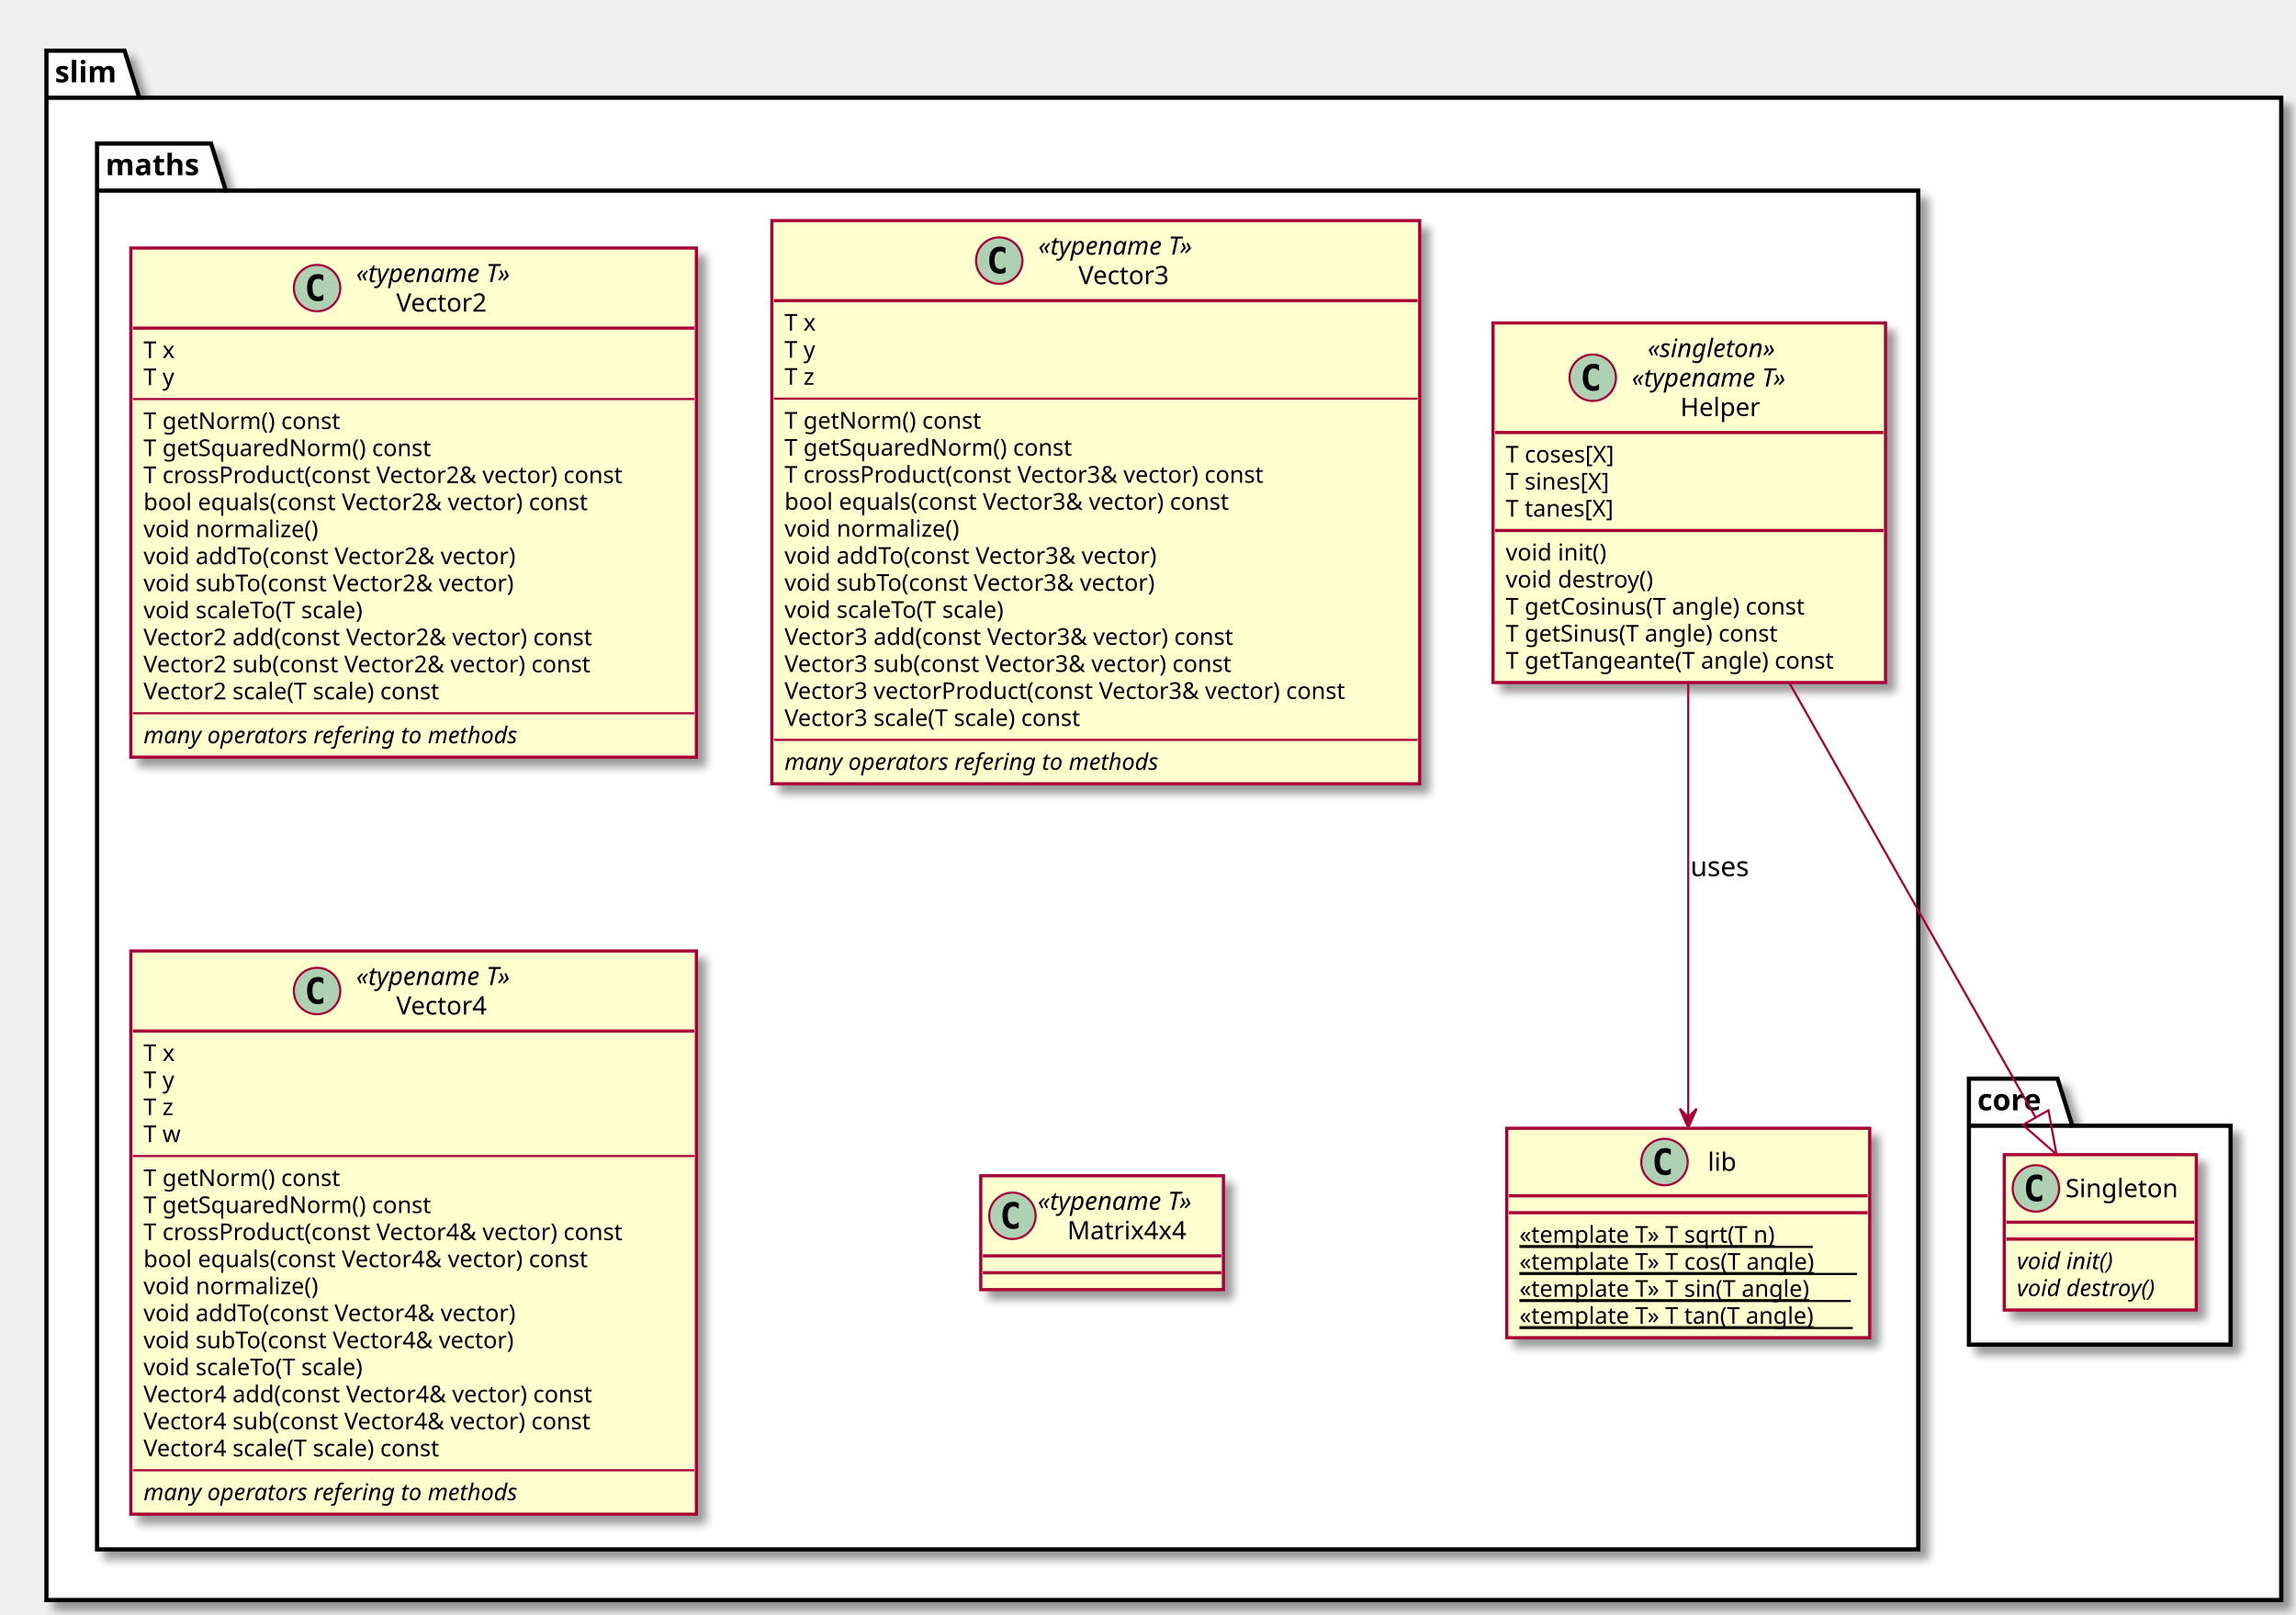
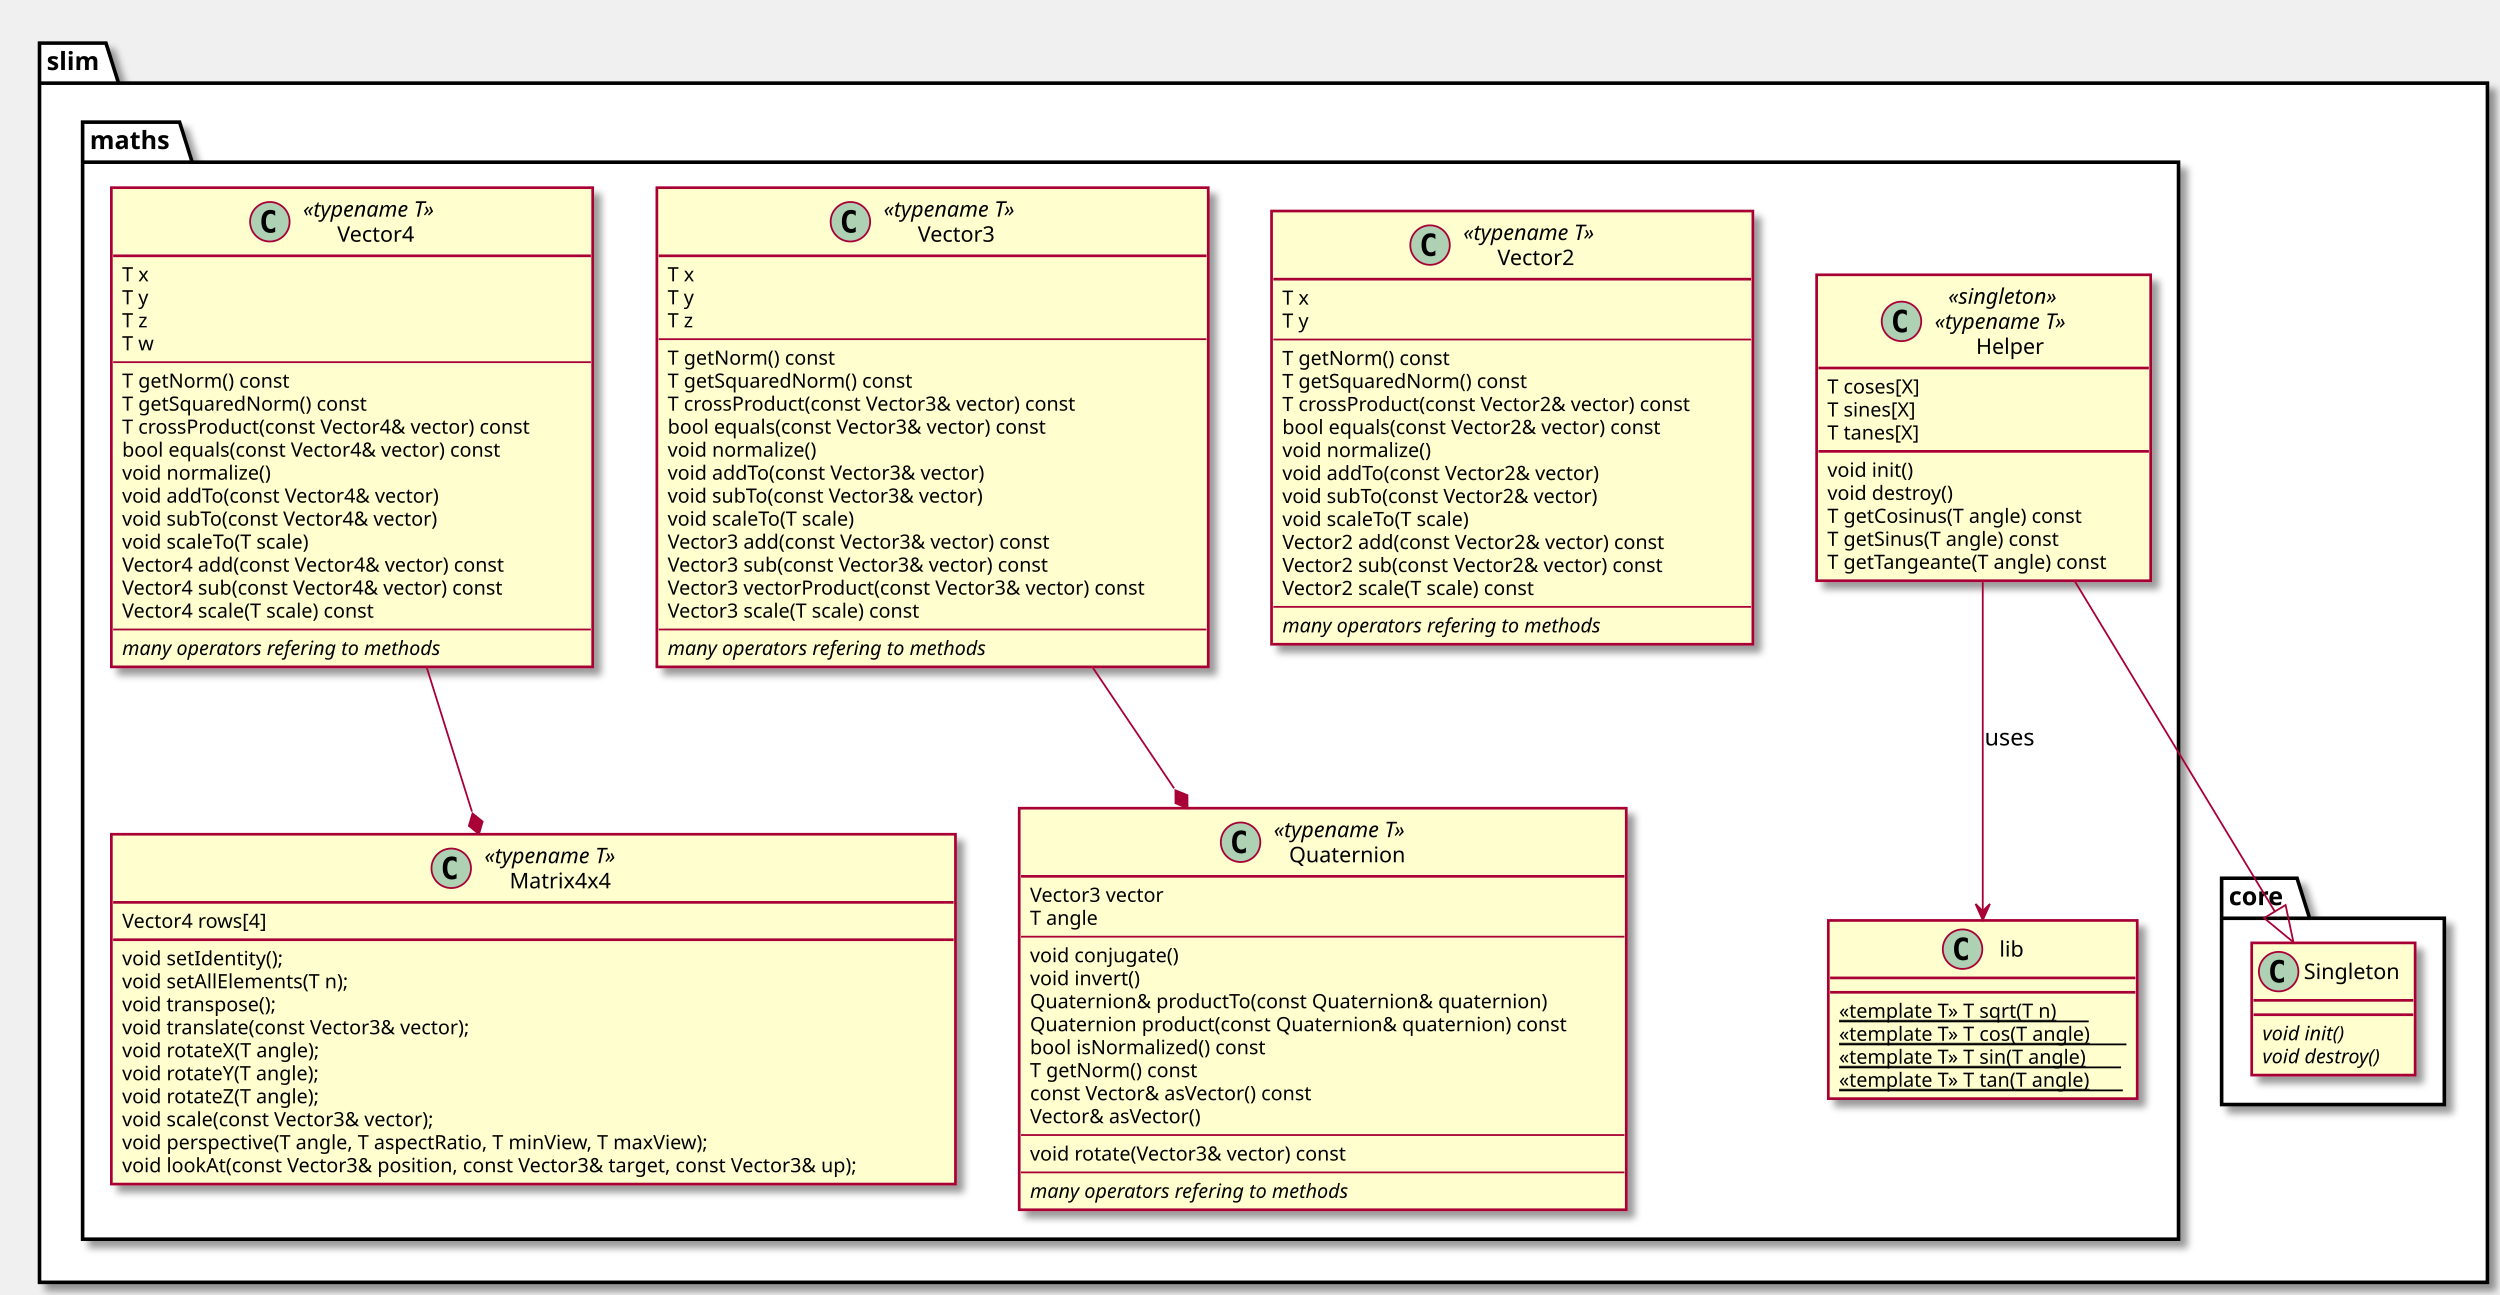
- <svg xmlns="http://www.w3.org/2000/svg" height="765px" style="width:1088px;height:765px;" version="1.1" viewBox="0 0 1088 765" width="1088px">
+ <svg xmlns="http://www.w3.org/2000/svg" height="721px" style="width:1392px;height:721px;" version="1.1" viewBox="0 0 1392 721" width="1392px">
  <defs>
    <filter height="300%" id="f1" width="300%" x="-1" y="-1">
      <feGaussianBlur result="blurOut" stdDeviation="2.0" />
      <feColorMatrix in="blurOut" result="blurOut2" type="matrix" values="0 0 0 0 0 0 0 0 0 0 0 0 0 0 0 0 0 0 .4 0" />
      <feOffset dx="4.0" dy="4.0" in="blurOut2" result="blurOut3" />
      <feBlend in="SourceGraphic" in2="blurOut3" mode="normal" />
    </filter>
  </defs>
  <g>
-     <polygon fill="#FFFFFF" filter="url(#f1)" points="22,24,59,24,66,46.297,1081,46.297,1081,758,22,758,22,24" style="stroke: #000000; stroke-width: 2.0;" />
+     <polygon fill="#FFFFFF" filter="url(#f1)" points="22,24,59,24,66,46.297,1385,46.297,1385,714,22,714,22,24" style="stroke: #000000; stroke-width: 2.0;" />
    <line style="stroke: #000000; stroke-width: 2.0;" x1="22" x2="66" y1="46.297" y2="46.297" />
    <text fill="#000000" font-family="sans-serif" font-size="14" font-weight="bold" lengthAdjust="spacingAndGlyphs" textLength="31" x="26" y="38.995">slim</text>
-     <polygon fill="#FFFFFF" filter="url(#f1)" points="46,68,100,68,107,90.297,909,90.297,909,734,46,734,46,68" style="stroke: #000000; stroke-width: 2.0;" />
+     <polygon fill="#FFFFFF" filter="url(#f1)" points="46,68,100,68,107,90.297,1213,90.297,1213,690,46,690,46,68" style="stroke: #000000; stroke-width: 2.0;" />
    <line style="stroke: #000000; stroke-width: 2.0;" x1="46" x2="107" y1="90.297" y2="90.297" />
    <text fill="#000000" font-family="sans-serif" font-size="14" font-weight="bold" lengthAdjust="spacingAndGlyphs" textLength="48" x="50" y="82.995">maths</text>
-     <polygon fill="#FFFFFF" filter="url(#f1)" points="933,511,975,511,982,533.297,1057,533.297,1057,637,933,637,933,511" style="stroke: #000000; stroke-width: 2.0;" />
-     <line style="stroke: #000000; stroke-width: 2.0;" x1="933" x2="982" y1="533.297" y2="533.297" />
-     <text fill="#000000" font-family="sans-serif" font-size="14" font-weight="bold" lengthAdjust="spacingAndGlyphs" textLength="36" x="937" y="525.995">core</text>
-     <rect fill="#FEFECE" filter="url(#f1)" height="99.219" style="stroke: #A80036; stroke-width: 1.5;" width="172" x="714" y="534.5" />
-     <ellipse cx="788.75" cy="550.5" fill="#ADD1B2" rx="11" ry="11" style="stroke: #A80036; stroke-width: 1.0;" />
-     <path d="M791.719,556.141 Q791.141,556.438 790.5,556.586 Q789.859,556.734 789.156,556.734 Q786.656,556.734 785.336,555.086 Q784.016,553.438 784.016,550.312 Q784.016,547.188 785.336,545.531 Q786.656,543.875 789.156,543.875 Q789.859,543.875 790.508,544.031 Q791.156,544.188 791.719,544.484 L791.719,547.203 Q791.094,546.625 790.5,546.352 Q789.906,546.078 789.281,546.078 Q787.938,546.078 787.25,547.148 Q786.562,548.219 786.562,550.312 Q786.562,552.406 787.25,553.477 Q787.938,554.547 789.281,554.547 Q789.906,554.547 790.5,554.273 Q791.094,554 791.719,553.422 L791.719,556.141 Z " />
-     <text fill="#000000" font-family="sans-serif" font-size="12" lengthAdjust="spacingAndGlyphs" textLength="14" x="809.25" y="554.654">lib</text>
-     <line style="stroke: #A80036; stroke-width: 1.5;" x1="715" x2="885" y1="566.5" y2="566.5" />
-     <line style="stroke: #A80036; stroke-width: 1.5;" x1="715" x2="885" y1="574.5" y2="574.5" />
-     <text fill="#000000" font-family="sans-serif" font-size="11" lengthAdjust="spacingAndGlyphs" text-decoration="underline" textLength="139" x="720" y="588.71">«template T» T sqrt(T n)</text>
-     <line style="stroke: #000000; stroke-width: 1.0;" x1="720" x2="859" y1="590.71" y2="590.71" />
-     <text fill="#000000" font-family="sans-serif" font-size="11" lengthAdjust="spacingAndGlyphs" text-decoration="underline" textLength="160" x="720" y="601.515">«template T» T cos(T angle)</text>
-     <line style="stroke: #000000; stroke-width: 1.0;" x1="720" x2="880" y1="603.515" y2="603.515" />
-     <text fill="#000000" font-family="sans-serif" font-size="11" lengthAdjust="spacingAndGlyphs" text-decoration="underline" textLength="157" x="720" y="614.32">«template T» T sin(T angle)</text>
-     <line style="stroke: #000000; stroke-width: 1.0;" x1="720" x2="877" y1="616.32" y2="616.32" />
-     <text fill="#000000" font-family="sans-serif" font-size="11" lengthAdjust="spacingAndGlyphs" text-decoration="underline" textLength="158" x="720" y="627.125">«template T» T tan(T angle)</text>
-     <line style="stroke: #000000; stroke-width: 1.0;" x1="720" x2="878" y1="629.125" y2="629.125" />
-     <rect fill="#FEFECE" filter="url(#f1)" height="241.203" style="stroke: #A80036; stroke-width: 1.5;" width="268" x="62" y="117.5" />
-     <ellipse cx="150.25" cy="136.469" fill="#ADD1B2" rx="11" ry="11" style="stroke: #A80036; stroke-width: 1.0;" />
-     <path d="M153.219,142.109 Q152.641,142.406 152,142.555 Q151.359,142.703 150.656,142.703 Q148.156,142.703 146.836,141.055 Q145.516,139.406 145.516,136.281 Q145.516,133.156 146.836,131.5 Q148.156,129.844 150.656,129.844 Q151.359,129.844 152.008,130 Q152.656,130.156 153.219,130.453 L153.219,133.172 Q152.594,132.594 152,132.32 Q151.406,132.047 150.781,132.047 Q149.438,132.047 148.75,133.117 Q148.062,134.188 148.062,136.281 Q148.062,138.375 148.75,139.445 Q149.438,140.516 150.781,140.516 Q151.406,140.516 152,140.242 Q152.594,139.969 153.219,139.391 L153.219,142.109 Z " />
-     <text fill="#000000" font-family="sans-serif" font-size="12" font-style="italic" lengthAdjust="spacingAndGlyphs" textLength="87" x="168.75" y="133.639">«typename T»</text>
-     <text fill="#000000" font-family="sans-serif" font-size="12" lengthAdjust="spacingAndGlyphs" textLength="49" x="187.75" y="147.607">Vector2</text>
-     <line style="stroke: #A80036; stroke-width: 1.5;" x1="63" x2="329" y1="155.438" y2="155.438" />
-     <text fill="#000000" font-family="sans-serif" font-size="11" lengthAdjust="spacingAndGlyphs" textLength="17" x="68" y="169.648">T x</text>
-     <text fill="#000000" font-family="sans-serif" font-size="11" lengthAdjust="spacingAndGlyphs" textLength="17" x="68" y="182.453">T y</text>
-     <line style="stroke: #A80036; stroke-width: 1.0;" x1="63" x2="329" y1="189.047" y2="189.047" />
-     <text fill="#000000" font-family="sans-serif" font-size="11" lengthAdjust="spacingAndGlyphs" textLength="103" x="68" y="203.257">T getNorm() const</text>
-     <text fill="#000000" font-family="sans-serif" font-size="11" lengthAdjust="spacingAndGlyphs" textLength="151" x="68" y="216.062">T getSquaredNorm() const</text>
-     <text fill="#000000" font-family="sans-serif" font-size="11" lengthAdjust="spacingAndGlyphs" textLength="256" x="68" y="228.867">T crossProduct(const Vector2&amp; vector) const</text>
-     <text fill="#000000" font-family="sans-serif" font-size="11" lengthAdjust="spacingAndGlyphs" textLength="236" x="68" y="241.671">bool equals(const Vector2&amp; vector) const</text>
-     <text fill="#000000" font-family="sans-serif" font-size="11" lengthAdjust="spacingAndGlyphs" textLength="90" x="68" y="254.476">void normalize()</text>
-     <text fill="#000000" font-family="sans-serif" font-size="11" lengthAdjust="spacingAndGlyphs" textLength="197" x="68" y="267.281">void addTo(const Vector2&amp; vector)</text>
-     <text fill="#000000" font-family="sans-serif" font-size="11" lengthAdjust="spacingAndGlyphs" textLength="197" x="68" y="280.085">void subTo(const Vector2&amp; vector)</text>
-     <text fill="#000000" font-family="sans-serif" font-size="11" lengthAdjust="spacingAndGlyphs" textLength="120" x="68" y="292.89">void scaleTo(T scale)</text>
-     <text fill="#000000" font-family="sans-serif" font-size="11" lengthAdjust="spacingAndGlyphs" textLength="238" x="68" y="305.695">Vector2 add(const Vector2&amp; vector) const</text>
-     <text fill="#000000" font-family="sans-serif" font-size="11" lengthAdjust="spacingAndGlyphs" textLength="238" x="68" y="318.5">Vector2 sub(const Vector2&amp; vector) const</text>
-     <text fill="#000000" font-family="sans-serif" font-size="11" lengthAdjust="spacingAndGlyphs" textLength="161" x="68" y="331.304">Vector2 scale(T scale) const</text>
-     <line style="stroke: #A80036; stroke-width: 1.0;" x1="63" x2="329" y1="337.898" y2="337.898" />
-     <text fill="#000000" font-family="sans-serif" font-size="11" font-style="italic" lengthAdjust="spacingAndGlyphs" textLength="209" x="68" y="352.109">many operators refering to methods</text>
+     <polygon fill="#FFFFFF" filter="url(#f1)" points="1237,489,1279,489,1286,511.297,1361,511.297,1361,615,1237,615,1237,489" style="stroke: #000000; stroke-width: 2.0;" />
+     <line style="stroke: #000000; stroke-width: 2.0;" x1="1237" x2="1286" y1="511.297" y2="511.297" />
+     <text fill="#000000" font-family="sans-serif" font-size="14" font-weight="bold" lengthAdjust="spacingAndGlyphs" textLength="36" x="1241" y="503.995">core</text>
+     <rect fill="#FEFECE" filter="url(#f1)" height="99.219" style="stroke: #A80036; stroke-width: 1.5;" width="172" x="1018" y="512.5" />
+     <ellipse cx="1092.75" cy="528.5" fill="#ADD1B2" rx="11" ry="11" style="stroke: #A80036; stroke-width: 1.0;" />
+     <path d="M1095.719,534.141 Q1095.141,534.438 1094.5,534.586 Q1093.859,534.734 1093.156,534.734 Q1090.656,534.734 1089.336,533.086 Q1088.016,531.438 1088.016,528.312 Q1088.016,525.188 1089.336,523.531 Q1090.656,521.875 1093.156,521.875 Q1093.859,521.875 1094.508,522.031 Q1095.156,522.188 1095.719,522.484 L1095.719,525.203 Q1095.094,524.625 1094.5,524.352 Q1093.906,524.078 1093.281,524.078 Q1091.938,524.078 1091.25,525.148 Q1090.562,526.219 1090.562,528.312 Q1090.562,530.406 1091.25,531.477 Q1091.938,532.547 1093.281,532.547 Q1093.906,532.547 1094.5,532.273 Q1095.094,532 1095.719,531.422 L1095.719,534.141 Z " />
+     <text fill="#000000" font-family="sans-serif" font-size="12" lengthAdjust="spacingAndGlyphs" textLength="14" x="1113.25" y="532.654">lib</text>
+     <line style="stroke: #A80036; stroke-width: 1.5;" x1="1019" x2="1189" y1="544.5" y2="544.5" />
+     <line style="stroke: #A80036; stroke-width: 1.5;" x1="1019" x2="1189" y1="552.5" y2="552.5" />
+     <text fill="#000000" font-family="sans-serif" font-size="11" lengthAdjust="spacingAndGlyphs" text-decoration="underline" textLength="139" x="1024" y="566.71">«template T» T sqrt(T n)</text>
+     <line style="stroke: #000000; stroke-width: 1.0;" x1="1024" x2="1163" y1="568.71" y2="568.71" />
+     <text fill="#000000" font-family="sans-serif" font-size="11" lengthAdjust="spacingAndGlyphs" text-decoration="underline" textLength="160" x="1024" y="579.515">«template T» T cos(T angle)</text>
+     <line style="stroke: #000000; stroke-width: 1.0;" x1="1024" x2="1184" y1="581.515" y2="581.515" />
+     <text fill="#000000" font-family="sans-serif" font-size="11" lengthAdjust="spacingAndGlyphs" text-decoration="underline" textLength="157" x="1024" y="592.32">«template T» T sin(T angle)</text>
+     <line style="stroke: #000000; stroke-width: 1.0;" x1="1024" x2="1181" y1="594.32" y2="594.32" />
+     <text fill="#000000" font-family="sans-serif" font-size="11" lengthAdjust="spacingAndGlyphs" text-decoration="underline" textLength="158" x="1024" y="605.125">«template T» T tan(T angle)</text>
+     <line style="stroke: #000000; stroke-width: 1.0;" x1="1024" x2="1182" y1="607.125" y2="607.125" />
+     <rect fill="#FEFECE" filter="url(#f1)" height="241.203" style="stroke: #A80036; stroke-width: 1.5;" width="268" x="708" y="117.5" />
+     <ellipse cx="796.25" cy="136.469" fill="#ADD1B2" rx="11" ry="11" style="stroke: #A80036; stroke-width: 1.0;" />
+     <path d="M799.219,142.109 Q798.641,142.406 798,142.555 Q797.359,142.703 796.656,142.703 Q794.156,142.703 792.836,141.055 Q791.516,139.406 791.516,136.281 Q791.516,133.156 792.836,131.5 Q794.156,129.844 796.656,129.844 Q797.359,129.844 798.008,130 Q798.656,130.156 799.219,130.453 L799.219,133.172 Q798.594,132.594 798,132.32 Q797.406,132.047 796.781,132.047 Q795.438,132.047 794.75,133.117 Q794.062,134.188 794.062,136.281 Q794.062,138.375 794.75,139.445 Q795.438,140.516 796.781,140.516 Q797.406,140.516 798,140.242 Q798.594,139.969 799.219,139.391 L799.219,142.109 Z " />
+     <text fill="#000000" font-family="sans-serif" font-size="12" font-style="italic" lengthAdjust="spacingAndGlyphs" textLength="87" x="814.75" y="133.639">«typename T»</text>
+     <text fill="#000000" font-family="sans-serif" font-size="12" lengthAdjust="spacingAndGlyphs" textLength="49" x="833.75" y="147.607">Vector2</text>
+     <line style="stroke: #A80036; stroke-width: 1.5;" x1="709" x2="975" y1="155.438" y2="155.438" />
+     <text fill="#000000" font-family="sans-serif" font-size="11" lengthAdjust="spacingAndGlyphs" textLength="17" x="714" y="169.648">T x</text>
+     <text fill="#000000" font-family="sans-serif" font-size="11" lengthAdjust="spacingAndGlyphs" textLength="17" x="714" y="182.453">T y</text>
+     <line style="stroke: #A80036; stroke-width: 1.0;" x1="709" x2="975" y1="189.047" y2="189.047" />
+     <text fill="#000000" font-family="sans-serif" font-size="11" lengthAdjust="spacingAndGlyphs" textLength="103" x="714" y="203.257">T getNorm() const</text>
+     <text fill="#000000" font-family="sans-serif" font-size="11" lengthAdjust="spacingAndGlyphs" textLength="151" x="714" y="216.062">T getSquaredNorm() const</text>
+     <text fill="#000000" font-family="sans-serif" font-size="11" lengthAdjust="spacingAndGlyphs" textLength="256" x="714" y="228.867">T crossProduct(const Vector2&amp; vector) const</text>
+     <text fill="#000000" font-family="sans-serif" font-size="11" lengthAdjust="spacingAndGlyphs" textLength="236" x="714" y="241.671">bool equals(const Vector2&amp; vector) const</text>
+     <text fill="#000000" font-family="sans-serif" font-size="11" lengthAdjust="spacingAndGlyphs" textLength="90" x="714" y="254.476">void normalize()</text>
+     <text fill="#000000" font-family="sans-serif" font-size="11" lengthAdjust="spacingAndGlyphs" textLength="197" x="714" y="267.281">void addTo(const Vector2&amp; vector)</text>
+     <text fill="#000000" font-family="sans-serif" font-size="11" lengthAdjust="spacingAndGlyphs" textLength="197" x="714" y="280.085">void subTo(const Vector2&amp; vector)</text>
+     <text fill="#000000" font-family="sans-serif" font-size="11" lengthAdjust="spacingAndGlyphs" textLength="120" x="714" y="292.89">void scaleTo(T scale)</text>
+     <text fill="#000000" font-family="sans-serif" font-size="11" lengthAdjust="spacingAndGlyphs" textLength="238" x="714" y="305.695">Vector2 add(const Vector2&amp; vector) const</text>
+     <text fill="#000000" font-family="sans-serif" font-size="11" lengthAdjust="spacingAndGlyphs" textLength="238" x="714" y="318.5">Vector2 sub(const Vector2&amp; vector) const</text>
+     <text fill="#000000" font-family="sans-serif" font-size="11" lengthAdjust="spacingAndGlyphs" textLength="161" x="714" y="331.304">Vector2 scale(T scale) const</text>
+     <line style="stroke: #A80036; stroke-width: 1.0;" x1="709" x2="975" y1="337.898" y2="337.898" />
+     <text fill="#000000" font-family="sans-serif" font-size="11" font-style="italic" lengthAdjust="spacingAndGlyphs" textLength="209" x="714" y="352.109">many operators refering to methods</text>
    <rect fill="#FEFECE" filter="url(#f1)" height="266.812" style="stroke: #A80036; stroke-width: 1.5;" width="307" x="365.75" y="104.5" />
    <ellipse cx="473.5" cy="123.469" fill="#ADD1B2" rx="11" ry="11" style="stroke: #A80036; stroke-width: 1.0;" />
    <path d="M476.469,129.109 Q475.891,129.406 475.25,129.555 Q474.609,129.703 473.906,129.703 Q471.406,129.703 470.086,128.055 Q468.766,126.406 468.766,123.281 Q468.766,120.156 470.086,118.5 Q471.406,116.844 473.906,116.844 Q474.609,116.844 475.258,117 Q475.906,117.156 476.469,117.453 L476.469,120.172 Q475.844,119.594 475.25,119.32 Q474.656,119.047 474.031,119.047 Q472.688,119.047 472,120.117 Q471.312,121.188 471.312,123.281 Q471.312,125.375 472,126.445 Q472.688,127.516 474.031,127.516 Q474.656,127.516 475.25,127.242 Q475.844,126.969 476.469,126.391 L476.469,129.109 Z " />
    <text fill="#000000" font-family="sans-serif" font-size="12" font-style="italic" lengthAdjust="spacingAndGlyphs" textLength="87" x="492" y="120.639">«typename T»</text>
    <text fill="#000000" font-family="sans-serif" font-size="12" lengthAdjust="spacingAndGlyphs" textLength="49" x="511" y="134.607">Vector3</text>
    <line style="stroke: #A80036; stroke-width: 1.5;" x1="366.75" x2="671.75" y1="142.438" y2="142.438" />
    <text fill="#000000" font-family="sans-serif" font-size="11" lengthAdjust="spacingAndGlyphs" textLength="17" x="371.75" y="156.648">T x</text>
    <text fill="#000000" font-family="sans-serif" font-size="11" lengthAdjust="spacingAndGlyphs" textLength="17" x="371.75" y="169.453">T y</text>
    <text fill="#000000" font-family="sans-serif" font-size="11" lengthAdjust="spacingAndGlyphs" textLength="16" x="371.75" y="182.257">T z</text>
    <line style="stroke: #A80036; stroke-width: 1.0;" x1="366.75" x2="671.75" y1="188.852" y2="188.852" />
    <text fill="#000000" font-family="sans-serif" font-size="11" lengthAdjust="spacingAndGlyphs" textLength="103" x="371.75" y="203.062">T getNorm() const</text>
    <text fill="#000000" font-family="sans-serif" font-size="11" lengthAdjust="spacingAndGlyphs" textLength="151" x="371.75" y="215.867">T getSquaredNorm() const</text>
    <text fill="#000000" font-family="sans-serif" font-size="11" lengthAdjust="spacingAndGlyphs" textLength="256" x="371.75" y="228.671">T crossProduct(const Vector3&amp; vector) const</text>
    <text fill="#000000" font-family="sans-serif" font-size="11" lengthAdjust="spacingAndGlyphs" textLength="236" x="371.75" y="241.476">bool equals(const Vector3&amp; vector) const</text>
    <text fill="#000000" font-family="sans-serif" font-size="11" lengthAdjust="spacingAndGlyphs" textLength="90" x="371.75" y="254.281">void normalize()</text>
    <text fill="#000000" font-family="sans-serif" font-size="11" lengthAdjust="spacingAndGlyphs" textLength="197" x="371.75" y="267.085">void addTo(const Vector3&amp; vector)</text>
    <text fill="#000000" font-family="sans-serif" font-size="11" lengthAdjust="spacingAndGlyphs" textLength="197" x="371.75" y="279.89">void subTo(const Vector3&amp; vector)</text>
    <text fill="#000000" font-family="sans-serif" font-size="11" lengthAdjust="spacingAndGlyphs" textLength="120" x="371.75" y="292.695">void scaleTo(T scale)</text>
    <text fill="#000000" font-family="sans-serif" font-size="11" lengthAdjust="spacingAndGlyphs" textLength="238" x="371.75" y="305.5">Vector3 add(const Vector3&amp; vector) const</text>
    <text fill="#000000" font-family="sans-serif" font-size="11" lengthAdjust="spacingAndGlyphs" textLength="238" x="371.75" y="318.304">Vector3 sub(const Vector3&amp; vector) const</text>
    <text fill="#000000" font-family="sans-serif" font-size="11" lengthAdjust="spacingAndGlyphs" textLength="295" x="371.75" y="331.109">Vector3 vectorProduct(const Vector3&amp; vector) const</text>
    <text fill="#000000" font-family="sans-serif" font-size="11" lengthAdjust="spacingAndGlyphs" textLength="161" x="371.75" y="343.914">Vector3 scale(T scale) const</text>
    <line style="stroke: #A80036; stroke-width: 1.0;" x1="366.75" x2="671.75" y1="350.508" y2="350.508" />
    <text fill="#000000" font-family="sans-serif" font-size="11" font-style="italic" lengthAdjust="spacingAndGlyphs" textLength="209" x="371.75" y="364.718">many operators refering to methods</text>
-     <rect fill="#FEFECE" filter="url(#f1)" height="266.812" style="stroke: #A80036; stroke-width: 1.5;" width="268" x="62" y="450.5" />
-     <ellipse cx="150.25" cy="469.469" fill="#ADD1B2" rx="11" ry="11" style="stroke: #A80036; stroke-width: 1.0;" />
-     <path d="M153.219,475.109 Q152.641,475.406 152,475.555 Q151.359,475.703 150.656,475.703 Q148.156,475.703 146.836,474.055 Q145.516,472.406 145.516,469.281 Q145.516,466.156 146.836,464.5 Q148.156,462.844 150.656,462.844 Q151.359,462.844 152.008,463 Q152.656,463.156 153.219,463.453 L153.219,466.172 Q152.594,465.594 152,465.32 Q151.406,465.047 150.781,465.047 Q149.438,465.047 148.75,466.117 Q148.062,467.188 148.062,469.281 Q148.062,471.375 148.75,472.445 Q149.438,473.516 150.781,473.516 Q151.406,473.516 152,473.242 Q152.594,472.969 153.219,472.391 L153.219,475.109 Z " />
-     <text fill="#000000" font-family="sans-serif" font-size="12" font-style="italic" lengthAdjust="spacingAndGlyphs" textLength="87" x="168.75" y="466.639">«typename T»</text>
-     <text fill="#000000" font-family="sans-serif" font-size="12" lengthAdjust="spacingAndGlyphs" textLength="49" x="187.75" y="480.607">Vector4</text>
-     <line style="stroke: #A80036; stroke-width: 1.5;" x1="63" x2="329" y1="488.438" y2="488.438" />
-     <text fill="#000000" font-family="sans-serif" font-size="11" lengthAdjust="spacingAndGlyphs" textLength="17" x="68" y="502.648">T x</text>
-     <text fill="#000000" font-family="sans-serif" font-size="11" lengthAdjust="spacingAndGlyphs" textLength="17" x="68" y="515.453">T y</text>
-     <text fill="#000000" font-family="sans-serif" font-size="11" lengthAdjust="spacingAndGlyphs" textLength="16" x="68" y="528.257">T z</text>
-     <text fill="#000000" font-family="sans-serif" font-size="11" lengthAdjust="spacingAndGlyphs" textLength="20" x="68" y="541.062">T w</text>
-     <line style="stroke: #A80036; stroke-width: 1.0;" x1="63" x2="329" y1="547.656" y2="547.656" />
-     <text fill="#000000" font-family="sans-serif" font-size="11" lengthAdjust="spacingAndGlyphs" textLength="103" x="68" y="561.867">T getNorm() const</text>
-     <text fill="#000000" font-family="sans-serif" font-size="11" lengthAdjust="spacingAndGlyphs" textLength="151" x="68" y="574.671">T getSquaredNorm() const</text>
-     <text fill="#000000" font-family="sans-serif" font-size="11" lengthAdjust="spacingAndGlyphs" textLength="256" x="68" y="587.476">T crossProduct(const Vector4&amp; vector) const</text>
-     <text fill="#000000" font-family="sans-serif" font-size="11" lengthAdjust="spacingAndGlyphs" textLength="236" x="68" y="600.281">bool equals(const Vector4&amp; vector) const</text>
-     <text fill="#000000" font-family="sans-serif" font-size="11" lengthAdjust="spacingAndGlyphs" textLength="90" x="68" y="613.085">void normalize()</text>
-     <text fill="#000000" font-family="sans-serif" font-size="11" lengthAdjust="spacingAndGlyphs" textLength="197" x="68" y="625.89">void addTo(const Vector4&amp; vector)</text>
-     <text fill="#000000" font-family="sans-serif" font-size="11" lengthAdjust="spacingAndGlyphs" textLength="197" x="68" y="638.695">void subTo(const Vector4&amp; vector)</text>
-     <text fill="#000000" font-family="sans-serif" font-size="11" lengthAdjust="spacingAndGlyphs" textLength="120" x="68" y="651.5">void scaleTo(T scale)</text>
-     <text fill="#000000" font-family="sans-serif" font-size="11" lengthAdjust="spacingAndGlyphs" textLength="238" x="68" y="664.304">Vector4 add(const Vector4&amp; vector) const</text>
-     <text fill="#000000" font-family="sans-serif" font-size="11" lengthAdjust="spacingAndGlyphs" textLength="238" x="68" y="677.109">Vector4 sub(const Vector4&amp; vector) const</text>
-     <text fill="#000000" font-family="sans-serif" font-size="11" lengthAdjust="spacingAndGlyphs" textLength="161" x="68" y="689.914">Vector4 scale(T scale) const</text>
-     <line style="stroke: #A80036; stroke-width: 1.0;" x1="63" x2="329" y1="696.508" y2="696.508" />
-     <text fill="#000000" font-family="sans-serif" font-size="11" font-style="italic" lengthAdjust="spacingAndGlyphs" textLength="209" x="68" y="710.718">many operators refering to methods</text>
-     <rect fill="#FEFECE" filter="url(#f1)" height="53.938" style="stroke: #A80036; stroke-width: 1.5;" width="115" x="464.75" y="557" />
-     <ellipse cx="479.75" cy="575.969" fill="#ADD1B2" rx="11" ry="11" style="stroke: #A80036; stroke-width: 1.0;" />
-     <path d="M482.719,581.609 Q482.141,581.906 481.5,582.055 Q480.859,582.203 480.156,582.203 Q477.656,582.203 476.336,580.555 Q475.016,578.906 475.016,575.781 Q475.016,572.656 476.336,571 Q477.656,569.344 480.156,569.344 Q480.859,569.344 481.508,569.5 Q482.156,569.656 482.719,569.953 L482.719,572.672 Q482.094,572.094 481.5,571.82 Q480.906,571.547 480.281,571.547 Q478.938,571.547 478.25,572.617 Q477.562,573.688 477.562,575.781 Q477.562,577.875 478.25,578.945 Q478.938,580.016 480.281,580.016 Q480.906,580.016 481.5,579.742 Q482.094,579.469 482.719,578.891 L482.719,581.609 Z " />
-     <text fill="#000000" font-family="sans-serif" font-size="12" font-style="italic" lengthAdjust="spacingAndGlyphs" textLength="87" x="491.75" y="573.139">«typename T»</text>
-     <text fill="#000000" font-family="sans-serif" font-size="12" lengthAdjust="spacingAndGlyphs" textLength="59" x="505.75" y="587.107">Matrix4x4</text>
-     <line style="stroke: #A80036; stroke-width: 1.5;" x1="465.75" x2="578.75" y1="594.938" y2="594.938" />
-     <line style="stroke: #A80036; stroke-width: 1.5;" x1="465.75" x2="578.75" y1="602.938" y2="602.938" />
-     <rect fill="#FEFECE" filter="url(#f1)" height="170.344" style="stroke: #A80036; stroke-width: 1.5;" width="186" x="707.5" y="153" />
-     <ellipse cx="754.75" cy="178.953" fill="#ADD1B2" rx="11" ry="11" style="stroke: #A80036; stroke-width: 1.0;" />
-     <path d="M757.719,184.594 Q757.141,184.891 756.5,185.039 Q755.859,185.188 755.156,185.188 Q752.656,185.188 751.336,183.539 Q750.016,181.891 750.016,178.766 Q750.016,175.641 751.336,173.984 Q752.656,172.328 755.156,172.328 Q755.859,172.328 756.508,172.484 Q757.156,172.641 757.719,172.938 L757.719,175.656 Q757.094,175.078 756.5,174.805 Q755.906,174.531 755.281,174.531 Q753.938,174.531 753.25,175.602 Q752.562,176.672 752.562,178.766 Q752.562,180.859 753.25,181.93 Q753.938,183 755.281,183 Q755.906,183 756.5,182.727 Q757.094,182.453 757.719,181.875 L757.719,184.594 Z " />
-     <text fill="#000000" font-family="sans-serif" font-size="12" font-style="italic" lengthAdjust="spacingAndGlyphs" textLength="72" x="780.75" y="169.139">«singleton»</text>
-     <text fill="#000000" font-family="sans-serif" font-size="12" font-style="italic" lengthAdjust="spacingAndGlyphs" textLength="87" x="773.25" y="183.107">«typename T»</text>
-     <text fill="#000000" font-family="sans-serif" font-size="12" lengthAdjust="spacingAndGlyphs" textLength="41" x="796.25" y="197.076">Helper</text>
-     <line style="stroke: #A80036; stroke-width: 1.5;" x1="708.5" x2="892.5" y1="204.906" y2="204.906" />
-     <text fill="#000000" font-family="sans-serif" font-size="11" lengthAdjust="spacingAndGlyphs" textLength="60" x="713.5" y="219.117">T coses[X]</text>
-     <text fill="#000000" font-family="sans-serif" font-size="11" lengthAdjust="spacingAndGlyphs" textLength="57" x="713.5" y="231.921">T sines[X]</text>
-     <text fill="#000000" font-family="sans-serif" font-size="11" lengthAdjust="spacingAndGlyphs" textLength="58" x="713.5" y="244.726">T tanes[X]</text>
-     <line style="stroke: #A80036; stroke-width: 1.5;" x1="708.5" x2="892.5" y1="251.32" y2="251.32" />
-     <text fill="#000000" font-family="sans-serif" font-size="11" lengthAdjust="spacingAndGlyphs" textLength="52" x="713.5" y="265.531">void init()</text>
-     <text fill="#000000" font-family="sans-serif" font-size="11" lengthAdjust="spacingAndGlyphs" textLength="78" x="713.5" y="278.335">void destroy()</text>
-     <text fill="#000000" font-family="sans-serif" font-size="11" lengthAdjust="spacingAndGlyphs" textLength="160" x="713.5" y="291.14">T getCosinus(T angle) const</text>
-     <text fill="#000000" font-family="sans-serif" font-size="11" lengthAdjust="spacingAndGlyphs" textLength="146" x="713.5" y="303.945">T getSinus(T angle) const</text>
-     <text fill="#000000" font-family="sans-serif" font-size="11" lengthAdjust="spacingAndGlyphs" textLength="174" x="713.5" y="316.75">T getTangeante(T angle) const</text>
-     <rect fill="#FEFECE" filter="url(#f1)" height="73.609" style="stroke: #A80036; stroke-width: 1.5;" width="91" x="949.75" y="547" />
-     <ellipse cx="964.75" cy="563" fill="#ADD1B2" rx="11" ry="11" style="stroke: #A80036; stroke-width: 1.0;" />
-     <path d="M967.719,568.641 Q967.141,568.938 966.5,569.086 Q965.859,569.234 965.156,569.234 Q962.656,569.234 961.336,567.586 Q960.016,565.938 960.016,562.812 Q960.016,559.688 961.336,558.031 Q962.656,556.375 965.156,556.375 Q965.859,556.375 966.508,556.531 Q967.156,556.688 967.719,556.984 L967.719,559.703 Q967.094,559.125 966.5,558.852 Q965.906,558.578 965.281,558.578 Q963.938,558.578 963.25,559.648 Q962.562,560.719 962.562,562.812 Q962.562,564.906 963.25,565.977 Q963.938,567.047 965.281,567.047 Q965.906,567.047 966.5,566.773 Q967.094,566.5 967.719,565.922 L967.719,568.641 Z " />
-     <text fill="#000000" font-family="sans-serif" font-size="12" lengthAdjust="spacingAndGlyphs" textLength="59" x="978.75" y="567.154">Singleton</text>
-     <line style="stroke: #A80036; stroke-width: 1.5;" x1="950.75" x2="1039.75" y1="579" y2="579" />
-     <line style="stroke: #A80036; stroke-width: 1.5;" x1="950.75" x2="1039.75" y1="587" y2="587" />
-     <text fill="#000000" font-family="sans-serif" font-size="11" font-style="italic" lengthAdjust="spacingAndGlyphs" textLength="52" x="955.75" y="601.21">void init()</text>
-     <text fill="#000000" font-family="sans-serif" font-size="11" font-style="italic" lengthAdjust="spacingAndGlyphs" textLength="78" x="955.75" y="614.015">void destroy()</text>
-     <path d="M800,323.152 C800,387.318 800,473.782 800,528.972 " fill="none" style="stroke: #A80036; stroke-width: 1.0;" />
-     <polygon fill="#A80036" points="800,534.214,804,525.214,800,529.214,796,525.214,800,534.214" style="stroke: #A80036; stroke-width: 1.0;" />
-     <text fill="#000000" font-family="sans-serif" font-size="13" lengthAdjust="spacingAndGlyphs" textLength="30" x="801" y="415.067">uses</text>
-     <path d="M847.702,323.152 C884.171,387.486 933.345,474.234 964.619,529.405 " fill="none" style="stroke: #A80036; stroke-width: 1.0;" />
-     <polygon fill="none" points="970.721,525.975,974.494,546.826,958.542,532.879,970.721,525.975" style="stroke: #A80036; stroke-width: 1.0;" />
+     <rect fill="#FEFECE" filter="url(#f1)" height="266.812" style="stroke: #A80036; stroke-width: 1.5;" width="268" x="62" y="104.5" />
+     <ellipse cx="150.25" cy="123.469" fill="#ADD1B2" rx="11" ry="11" style="stroke: #A80036; stroke-width: 1.0;" />
+     <path d="M153.219,129.109 Q152.641,129.406 152,129.555 Q151.359,129.703 150.656,129.703 Q148.156,129.703 146.836,128.055 Q145.516,126.406 145.516,123.281 Q145.516,120.156 146.836,118.5 Q148.156,116.844 150.656,116.844 Q151.359,116.844 152.008,117 Q152.656,117.156 153.219,117.453 L153.219,120.172 Q152.594,119.594 152,119.32 Q151.406,119.047 150.781,119.047 Q149.438,119.047 148.75,120.117 Q148.062,121.188 148.062,123.281 Q148.062,125.375 148.75,126.445 Q149.438,127.516 150.781,127.516 Q151.406,127.516 152,127.242 Q152.594,126.969 153.219,126.391 L153.219,129.109 Z " />
+     <text fill="#000000" font-family="sans-serif" font-size="12" font-style="italic" lengthAdjust="spacingAndGlyphs" textLength="87" x="168.75" y="120.639">«typename T»</text>
+     <text fill="#000000" font-family="sans-serif" font-size="12" lengthAdjust="spacingAndGlyphs" textLength="49" x="187.75" y="134.607">Vector4</text>
+     <line style="stroke: #A80036; stroke-width: 1.5;" x1="63" x2="329" y1="142.438" y2="142.438" />
+     <text fill="#000000" font-family="sans-serif" font-size="11" lengthAdjust="spacingAndGlyphs" textLength="17" x="68" y="156.648">T x</text>
+     <text fill="#000000" font-family="sans-serif" font-size="11" lengthAdjust="spacingAndGlyphs" textLength="17" x="68" y="169.453">T y</text>
+     <text fill="#000000" font-family="sans-serif" font-size="11" lengthAdjust="spacingAndGlyphs" textLength="16" x="68" y="182.257">T z</text>
+     <text fill="#000000" font-family="sans-serif" font-size="11" lengthAdjust="spacingAndGlyphs" textLength="20" x="68" y="195.062">T w</text>
+     <line style="stroke: #A80036; stroke-width: 1.0;" x1="63" x2="329" y1="201.656" y2="201.656" />
+     <text fill="#000000" font-family="sans-serif" font-size="11" lengthAdjust="spacingAndGlyphs" textLength="103" x="68" y="215.867">T getNorm() const</text>
+     <text fill="#000000" font-family="sans-serif" font-size="11" lengthAdjust="spacingAndGlyphs" textLength="151" x="68" y="228.671">T getSquaredNorm() const</text>
+     <text fill="#000000" font-family="sans-serif" font-size="11" lengthAdjust="spacingAndGlyphs" textLength="256" x="68" y="241.476">T crossProduct(const Vector4&amp; vector) const</text>
+     <text fill="#000000" font-family="sans-serif" font-size="11" lengthAdjust="spacingAndGlyphs" textLength="236" x="68" y="254.281">bool equals(const Vector4&amp; vector) const</text>
+     <text fill="#000000" font-family="sans-serif" font-size="11" lengthAdjust="spacingAndGlyphs" textLength="90" x="68" y="267.085">void normalize()</text>
+     <text fill="#000000" font-family="sans-serif" font-size="11" lengthAdjust="spacingAndGlyphs" textLength="197" x="68" y="279.89">void addTo(const Vector4&amp; vector)</text>
+     <text fill="#000000" font-family="sans-serif" font-size="11" lengthAdjust="spacingAndGlyphs" textLength="197" x="68" y="292.695">void subTo(const Vector4&amp; vector)</text>
+     <text fill="#000000" font-family="sans-serif" font-size="11" lengthAdjust="spacingAndGlyphs" textLength="120" x="68" y="305.5">void scaleTo(T scale)</text>
+     <text fill="#000000" font-family="sans-serif" font-size="11" lengthAdjust="spacingAndGlyphs" textLength="238" x="68" y="318.304">Vector4 add(const Vector4&amp; vector) const</text>
+     <text fill="#000000" font-family="sans-serif" font-size="11" lengthAdjust="spacingAndGlyphs" textLength="238" x="68" y="331.109">Vector4 sub(const Vector4&amp; vector) const</text>
+     <text fill="#000000" font-family="sans-serif" font-size="11" lengthAdjust="spacingAndGlyphs" textLength="161" x="68" y="343.914">Vector4 scale(T scale) const</text>
+     <line style="stroke: #A80036; stroke-width: 1.0;" x1="63" x2="329" y1="350.508" y2="350.508" />
+     <text fill="#000000" font-family="sans-serif" font-size="11" font-style="italic" lengthAdjust="spacingAndGlyphs" textLength="209" x="68" y="364.718">many operators refering to methods</text>
+     <rect fill="#FEFECE" filter="url(#f1)" height="194.789" style="stroke: #A80036; stroke-width: 1.5;" width="470" x="62" y="464.5" />
+     <ellipse cx="251.25" cy="483.469" fill="#ADD1B2" rx="11" ry="11" style="stroke: #A80036; stroke-width: 1.0;" />
+     <path d="M254.219,489.109 Q253.641,489.406 253,489.555 Q252.359,489.703 251.656,489.703 Q249.156,489.703 247.836,488.055 Q246.516,486.406 246.516,483.281 Q246.516,480.156 247.836,478.5 Q249.156,476.844 251.656,476.844 Q252.359,476.844 253.008,477 Q253.656,477.156 254.219,477.453 L254.219,480.172 Q253.594,479.594 253,479.32 Q252.406,479.047 251.781,479.047 Q250.438,479.047 249.75,480.117 Q249.062,481.188 249.062,483.281 Q249.062,485.375 249.75,486.445 Q250.438,487.516 251.781,487.516 Q252.406,487.516 253,487.242 Q253.594,486.969 254.219,486.391 L254.219,489.109 Z " />
+     <text fill="#000000" font-family="sans-serif" font-size="12" font-style="italic" lengthAdjust="spacingAndGlyphs" textLength="87" x="269.75" y="480.639">«typename T»</text>
+     <text fill="#000000" font-family="sans-serif" font-size="12" lengthAdjust="spacingAndGlyphs" textLength="59" x="283.75" y="494.607">Matrix4x4</text>
+     <line style="stroke: #A80036; stroke-width: 1.5;" x1="63" x2="531" y1="502.438" y2="502.438" />
+     <text fill="#000000" font-family="sans-serif" font-size="11" lengthAdjust="spacingAndGlyphs" textLength="90" x="68" y="516.648">Vector4 rows[4]</text>
+     <line style="stroke: #A80036; stroke-width: 1.5;" x1="63" x2="531" y1="523.242" y2="523.242" />
+     <text fill="#000000" font-family="sans-serif" font-size="11" lengthAdjust="spacingAndGlyphs" textLength="98" x="68" y="537.453">void setIdentity();</text>
+     <text fill="#000000" font-family="sans-serif" font-size="11" lengthAdjust="spacingAndGlyphs" textLength="141" x="68" y="550.257">void setAllElements(T n);</text>
+     <text fill="#000000" font-family="sans-serif" font-size="11" lengthAdjust="spacingAndGlyphs" textLength="97" x="68" y="563.062">void transpose();</text>
+     <text fill="#000000" font-family="sans-serif" font-size="11" lengthAdjust="spacingAndGlyphs" textLength="217" x="68" y="575.867">void translate(const Vector3&amp; vector);</text>
+     <text fill="#000000" font-family="sans-serif" font-size="11" lengthAdjust="spacingAndGlyphs" textLength="122" x="68" y="588.671">void rotateX(T angle);</text>
+     <text fill="#000000" font-family="sans-serif" font-size="11" lengthAdjust="spacingAndGlyphs" textLength="122" x="68" y="601.476">void rotateY(T angle);</text>
+     <text fill="#000000" font-family="sans-serif" font-size="11" lengthAdjust="spacingAndGlyphs" textLength="124" x="68" y="614.281">void rotateZ(T angle);</text>
+     <text fill="#000000" font-family="sans-serif" font-size="11" lengthAdjust="spacingAndGlyphs" textLength="196" x="68" y="627.085">void scale(const Vector3&amp; vector);</text>
+     <text fill="#000000" font-family="sans-serif" font-size="11" lengthAdjust="spacingAndGlyphs" textLength="367" x="68" y="639.89">void perspective(T angle, T aspectRatio, T minView, T maxView);</text>
+     <text fill="#000000" font-family="sans-serif" font-size="11" lengthAdjust="spacingAndGlyphs" textLength="458" x="68" y="652.695">void lookAt(const Vector3&amp; position, const Vector3&amp; target, const Vector3&amp; up);</text>
+     <rect fill="#FEFECE" filter="url(#f1)" height="223.594" style="stroke: #A80036; stroke-width: 1.5;" width="338" x="567.5" y="450" />
+     <ellipse cx="690.75" cy="468.969" fill="#ADD1B2" rx="11" ry="11" style="stroke: #A80036; stroke-width: 1.0;" />
+     <path d="M693.719,474.609 Q693.141,474.906 692.5,475.055 Q691.859,475.203 691.156,475.203 Q688.656,475.203 687.336,473.555 Q686.016,471.906 686.016,468.781 Q686.016,465.656 687.336,464 Q688.656,462.344 691.156,462.344 Q691.859,462.344 692.508,462.5 Q693.156,462.656 693.719,462.953 L693.719,465.672 Q693.094,465.094 692.5,464.82 Q691.906,464.547 691.281,464.547 Q689.938,464.547 689.25,465.617 Q688.562,466.688 688.562,468.781 Q688.562,470.875 689.25,471.945 Q689.938,473.016 691.281,473.016 Q691.906,473.016 692.5,472.742 Q693.094,472.469 693.719,471.891 L693.719,474.609 Z " />
+     <text fill="#000000" font-family="sans-serif" font-size="12" font-style="italic" lengthAdjust="spacingAndGlyphs" textLength="87" x="709.25" y="466.139">«typename T»</text>
+     <text fill="#000000" font-family="sans-serif" font-size="12" lengthAdjust="spacingAndGlyphs" textLength="70" x="717.75" y="480.107">Quaternion</text>
+     <line style="stroke: #A80036; stroke-width: 1.5;" x1="568.5" x2="904.5" y1="487.938" y2="487.938" />
+     <text fill="#000000" font-family="sans-serif" font-size="11" lengthAdjust="spacingAndGlyphs" textLength="82" x="573.5" y="502.148">Vector3 vector</text>
+     <text fill="#000000" font-family="sans-serif" font-size="11" lengthAdjust="spacingAndGlyphs" textLength="42" x="573.5" y="514.953">T angle</text>
+     <line style="stroke: #A80036; stroke-width: 1.0;" x1="568.5" x2="904.5" y1="521.547" y2="521.547" />
+     <text fill="#000000" font-family="sans-serif" font-size="11" lengthAdjust="spacingAndGlyphs" textLength="90" x="573.5" y="535.757">void conjugate()</text>
+     <text fill="#000000" font-family="sans-serif" font-size="11" lengthAdjust="spacingAndGlyphs" textLength="67" x="573.5" y="548.562">void invert()</text>
+     <text fill="#000000" font-family="sans-serif" font-size="11" lengthAdjust="spacingAndGlyphs" textLength="315" x="573.5" y="561.367">Quaternion&amp; productTo(const Quaternion&amp; quaternion)</text>
+     <text fill="#000000" font-family="sans-serif" font-size="11" lengthAdjust="spacingAndGlyphs" textLength="326" x="573.5" y="574.171">Quaternion product(const Quaternion&amp; quaternion) const</text>
+     <text fill="#000000" font-family="sans-serif" font-size="11" lengthAdjust="spacingAndGlyphs" textLength="144" x="573.5" y="586.976">bool isNormalized() const</text>
+     <text fill="#000000" font-family="sans-serif" font-size="11" lengthAdjust="spacingAndGlyphs" textLength="103" x="573.5" y="599.781">T getNorm() const</text>
+     <text fill="#000000" font-family="sans-serif" font-size="11" lengthAdjust="spacingAndGlyphs" textLength="178" x="573.5" y="612.585">const Vector&amp; asVector() const</text>
+     <text fill="#000000" font-family="sans-serif" font-size="11" lengthAdjust="spacingAndGlyphs" textLength="108" x="573.5" y="625.39">Vector&amp; asVector()</text>
+     <line style="stroke: #A80036; stroke-width: 1.0;" x1="568.5" x2="904.5" y1="631.984" y2="631.984" />
+     <text fill="#000000" font-family="sans-serif" font-size="11" lengthAdjust="spacingAndGlyphs" textLength="196" x="573.5" y="646.195">void rotate(Vector3&amp; vector) const</text>
+     <line style="stroke: #A80036; stroke-width: 1.0;" x1="568.5" x2="904.5" y1="652.789" y2="652.789" />
+     <text fill="#000000" font-family="sans-serif" font-size="11" font-style="italic" lengthAdjust="spacingAndGlyphs" textLength="209" x="573.5" y="667">many operators refering to methods</text>
+     <rect fill="#FEFECE" filter="url(#f1)" height="170.344" style="stroke: #A80036; stroke-width: 1.5;" width="186" x="1011.5" y="153" />
+     <ellipse cx="1058.75" cy="178.953" fill="#ADD1B2" rx="11" ry="11" style="stroke: #A80036; stroke-width: 1.0;" />
+     <path d="M1061.719,184.594 Q1061.141,184.891 1060.5,185.039 Q1059.859,185.188 1059.156,185.188 Q1056.656,185.188 1055.336,183.539 Q1054.016,181.891 1054.016,178.766 Q1054.016,175.641 1055.336,173.984 Q1056.656,172.328 1059.156,172.328 Q1059.859,172.328 1060.508,172.484 Q1061.156,172.641 1061.719,172.938 L1061.719,175.656 Q1061.094,175.078 1060.5,174.805 Q1059.906,174.531 1059.281,174.531 Q1057.938,174.531 1057.25,175.602 Q1056.562,176.672 1056.562,178.766 Q1056.562,180.859 1057.25,181.93 Q1057.938,183 1059.281,183 Q1059.906,183 1060.5,182.727 Q1061.094,182.453 1061.719,181.875 L1061.719,184.594 Z " />
+     <text fill="#000000" font-family="sans-serif" font-size="12" font-style="italic" lengthAdjust="spacingAndGlyphs" textLength="72" x="1084.75" y="169.139">«singleton»</text>
+     <text fill="#000000" font-family="sans-serif" font-size="12" font-style="italic" lengthAdjust="spacingAndGlyphs" textLength="87" x="1077.25" y="183.107">«typename T»</text>
+     <text fill="#000000" font-family="sans-serif" font-size="12" lengthAdjust="spacingAndGlyphs" textLength="41" x="1100.25" y="197.076">Helper</text>
+     <line style="stroke: #A80036; stroke-width: 1.5;" x1="1012.5" x2="1196.5" y1="204.906" y2="204.906" />
+     <text fill="#000000" font-family="sans-serif" font-size="11" lengthAdjust="spacingAndGlyphs" textLength="60" x="1017.5" y="219.117">T coses[X]</text>
+     <text fill="#000000" font-family="sans-serif" font-size="11" lengthAdjust="spacingAndGlyphs" textLength="57" x="1017.5" y="231.921">T sines[X]</text>
+     <text fill="#000000" font-family="sans-serif" font-size="11" lengthAdjust="spacingAndGlyphs" textLength="58" x="1017.5" y="244.726">T tanes[X]</text>
+     <line style="stroke: #A80036; stroke-width: 1.5;" x1="1012.5" x2="1196.5" y1="251.32" y2="251.32" />
+     <text fill="#000000" font-family="sans-serif" font-size="11" lengthAdjust="spacingAndGlyphs" textLength="52" x="1017.5" y="265.531">void init()</text>
+     <text fill="#000000" font-family="sans-serif" font-size="11" lengthAdjust="spacingAndGlyphs" textLength="78" x="1017.5" y="278.335">void destroy()</text>
+     <text fill="#000000" font-family="sans-serif" font-size="11" lengthAdjust="spacingAndGlyphs" textLength="160" x="1017.5" y="291.14">T getCosinus(T angle) const</text>
+     <text fill="#000000" font-family="sans-serif" font-size="11" lengthAdjust="spacingAndGlyphs" textLength="146" x="1017.5" y="303.945">T getSinus(T angle) const</text>
+     <text fill="#000000" font-family="sans-serif" font-size="11" lengthAdjust="spacingAndGlyphs" textLength="174" x="1017.5" y="316.75">T getTangeante(T angle) const</text>
+     <rect fill="#FEFECE" filter="url(#f1)" height="73.609" style="stroke: #A80036; stroke-width: 1.5;" width="91" x="1253.75" y="525" />
+     <ellipse cx="1268.75" cy="541" fill="#ADD1B2" rx="11" ry="11" style="stroke: #A80036; stroke-width: 1.0;" />
+     <path d="M1271.719,546.641 Q1271.141,546.938 1270.5,547.086 Q1269.859,547.234 1269.156,547.234 Q1266.656,547.234 1265.336,545.586 Q1264.016,543.938 1264.016,540.812 Q1264.016,537.688 1265.336,536.031 Q1266.656,534.375 1269.156,534.375 Q1269.859,534.375 1270.508,534.531 Q1271.156,534.688 1271.719,534.984 L1271.719,537.703 Q1271.094,537.125 1270.5,536.852 Q1269.906,536.578 1269.281,536.578 Q1267.938,536.578 1267.25,537.648 Q1266.562,538.719 1266.562,540.812 Q1266.562,542.906 1267.25,543.977 Q1267.938,545.047 1269.281,545.047 Q1269.906,545.047 1270.5,544.773 Q1271.094,544.5 1271.719,543.922 L1271.719,546.641 Z " />
+     <text fill="#000000" font-family="sans-serif" font-size="12" lengthAdjust="spacingAndGlyphs" textLength="59" x="1282.75" y="545.154">Singleton</text>
+     <line style="stroke: #A80036; stroke-width: 1.5;" x1="1254.75" x2="1343.75" y1="557" y2="557" />
+     <line style="stroke: #A80036; stroke-width: 1.5;" x1="1254.75" x2="1343.75" y1="565" y2="565" />
+     <text fill="#000000" font-family="sans-serif" font-size="11" font-style="italic" lengthAdjust="spacingAndGlyphs" textLength="52" x="1259.75" y="579.21">void init()</text>
+     <text fill="#000000" font-family="sans-serif" font-size="11" font-style="italic" lengthAdjust="spacingAndGlyphs" textLength="78" x="1259.75" y="592.015">void destroy()</text>
+     <path d="M237.664,371.829 C246.023,398.478 254.715,426.19 262.786,451.92 " fill="none" style="stroke: #A80036; stroke-width: 1.0;" />
+     <polygon fill="#A80036" points="266.693,464.379,268.714,457.457,263.101,452.929,261.08,459.851,266.693,464.379" style="stroke: #A80036; stroke-width: 1.0;" />
+     <path d="M608.515,371.829 C623.496,394.059 638.976,417.029 653.763,438.971 " fill="none" style="stroke: #A80036; stroke-width: 1.0;" />
+     <polygon fill="#A80036" points="661.193,449.996,661.157,442.785,654.487,440.045,654.523,447.256,661.193,449.996" style="stroke: #A80036; stroke-width: 1.0;" />
+     <path d="M1104,323.181 C1104,381.37 1104,457.046 1104,507.232 " fill="none" style="stroke: #A80036; stroke-width: 1.0;" />
+     <polygon fill="#A80036" points="1104,512.31,1108,503.31,1104,507.31,1100,503.31,1104,512.31" style="stroke: #A80036; stroke-width: 1.0;" />
+     <text fill="#000000" font-family="sans-serif" font-size="13" lengthAdjust="spacingAndGlyphs" textLength="30" x="1105" y="415.067">uses</text>
+     <path d="M1154.98,323.181 C1190.26,381.433 1236.14,457.208 1266.54,507.393 " fill="none" style="stroke: #A80036; stroke-width: 1.0;" />
+     <polygon fill="none" points="1272.61,503.91,1276.98,524.644,1260.64,511.162,1272.61,503.91" style="stroke: #A80036; stroke-width: 1.0;" />
  </g>
</svg>
